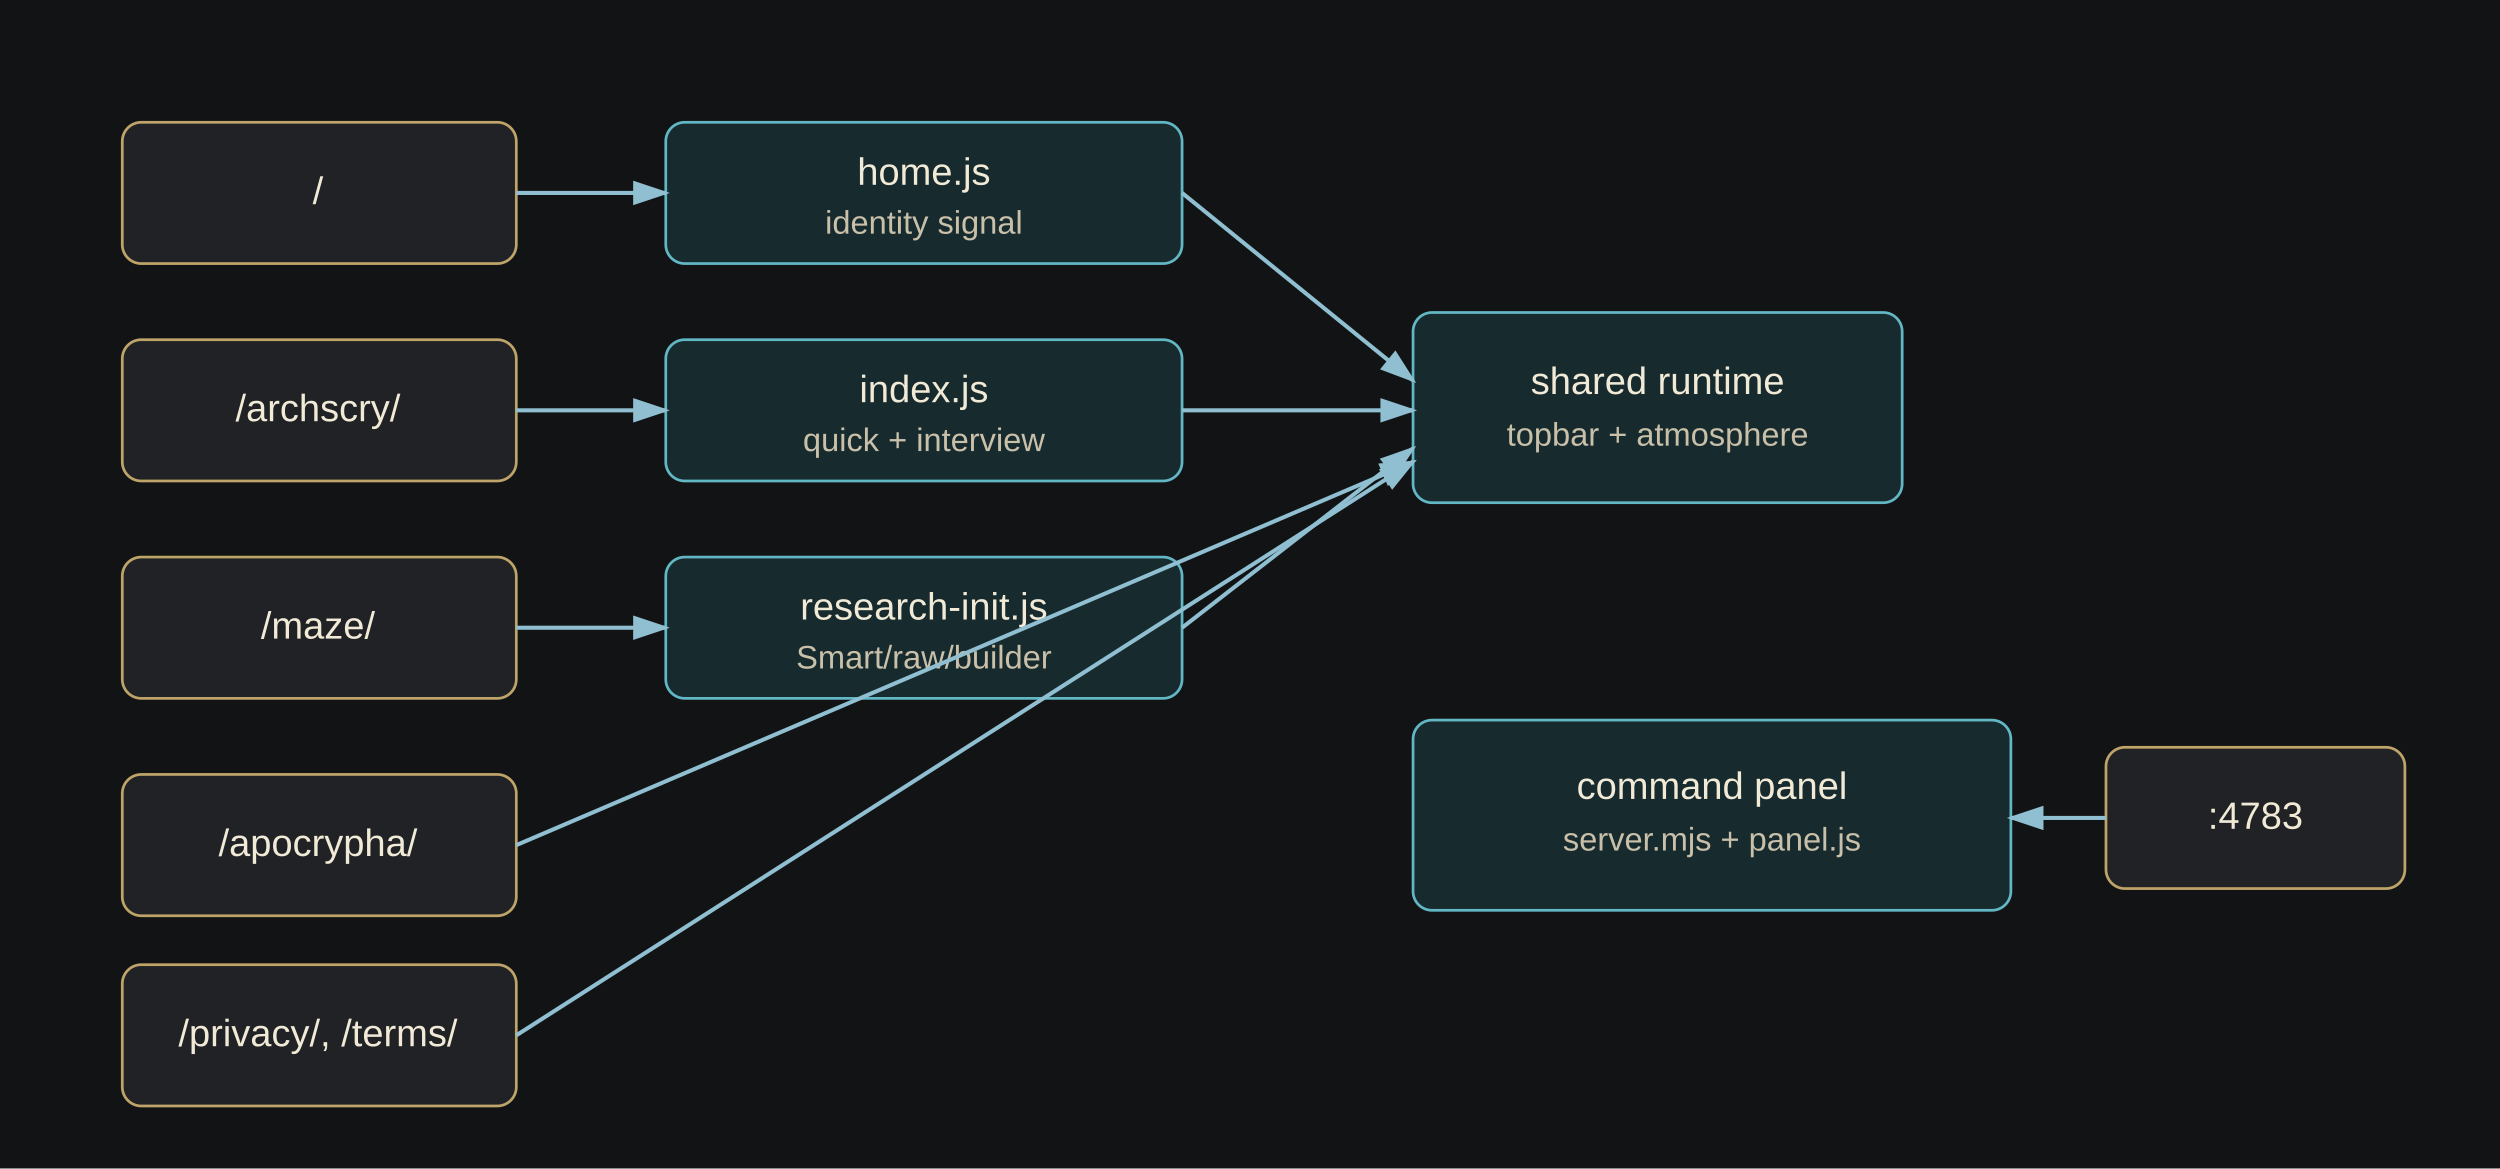
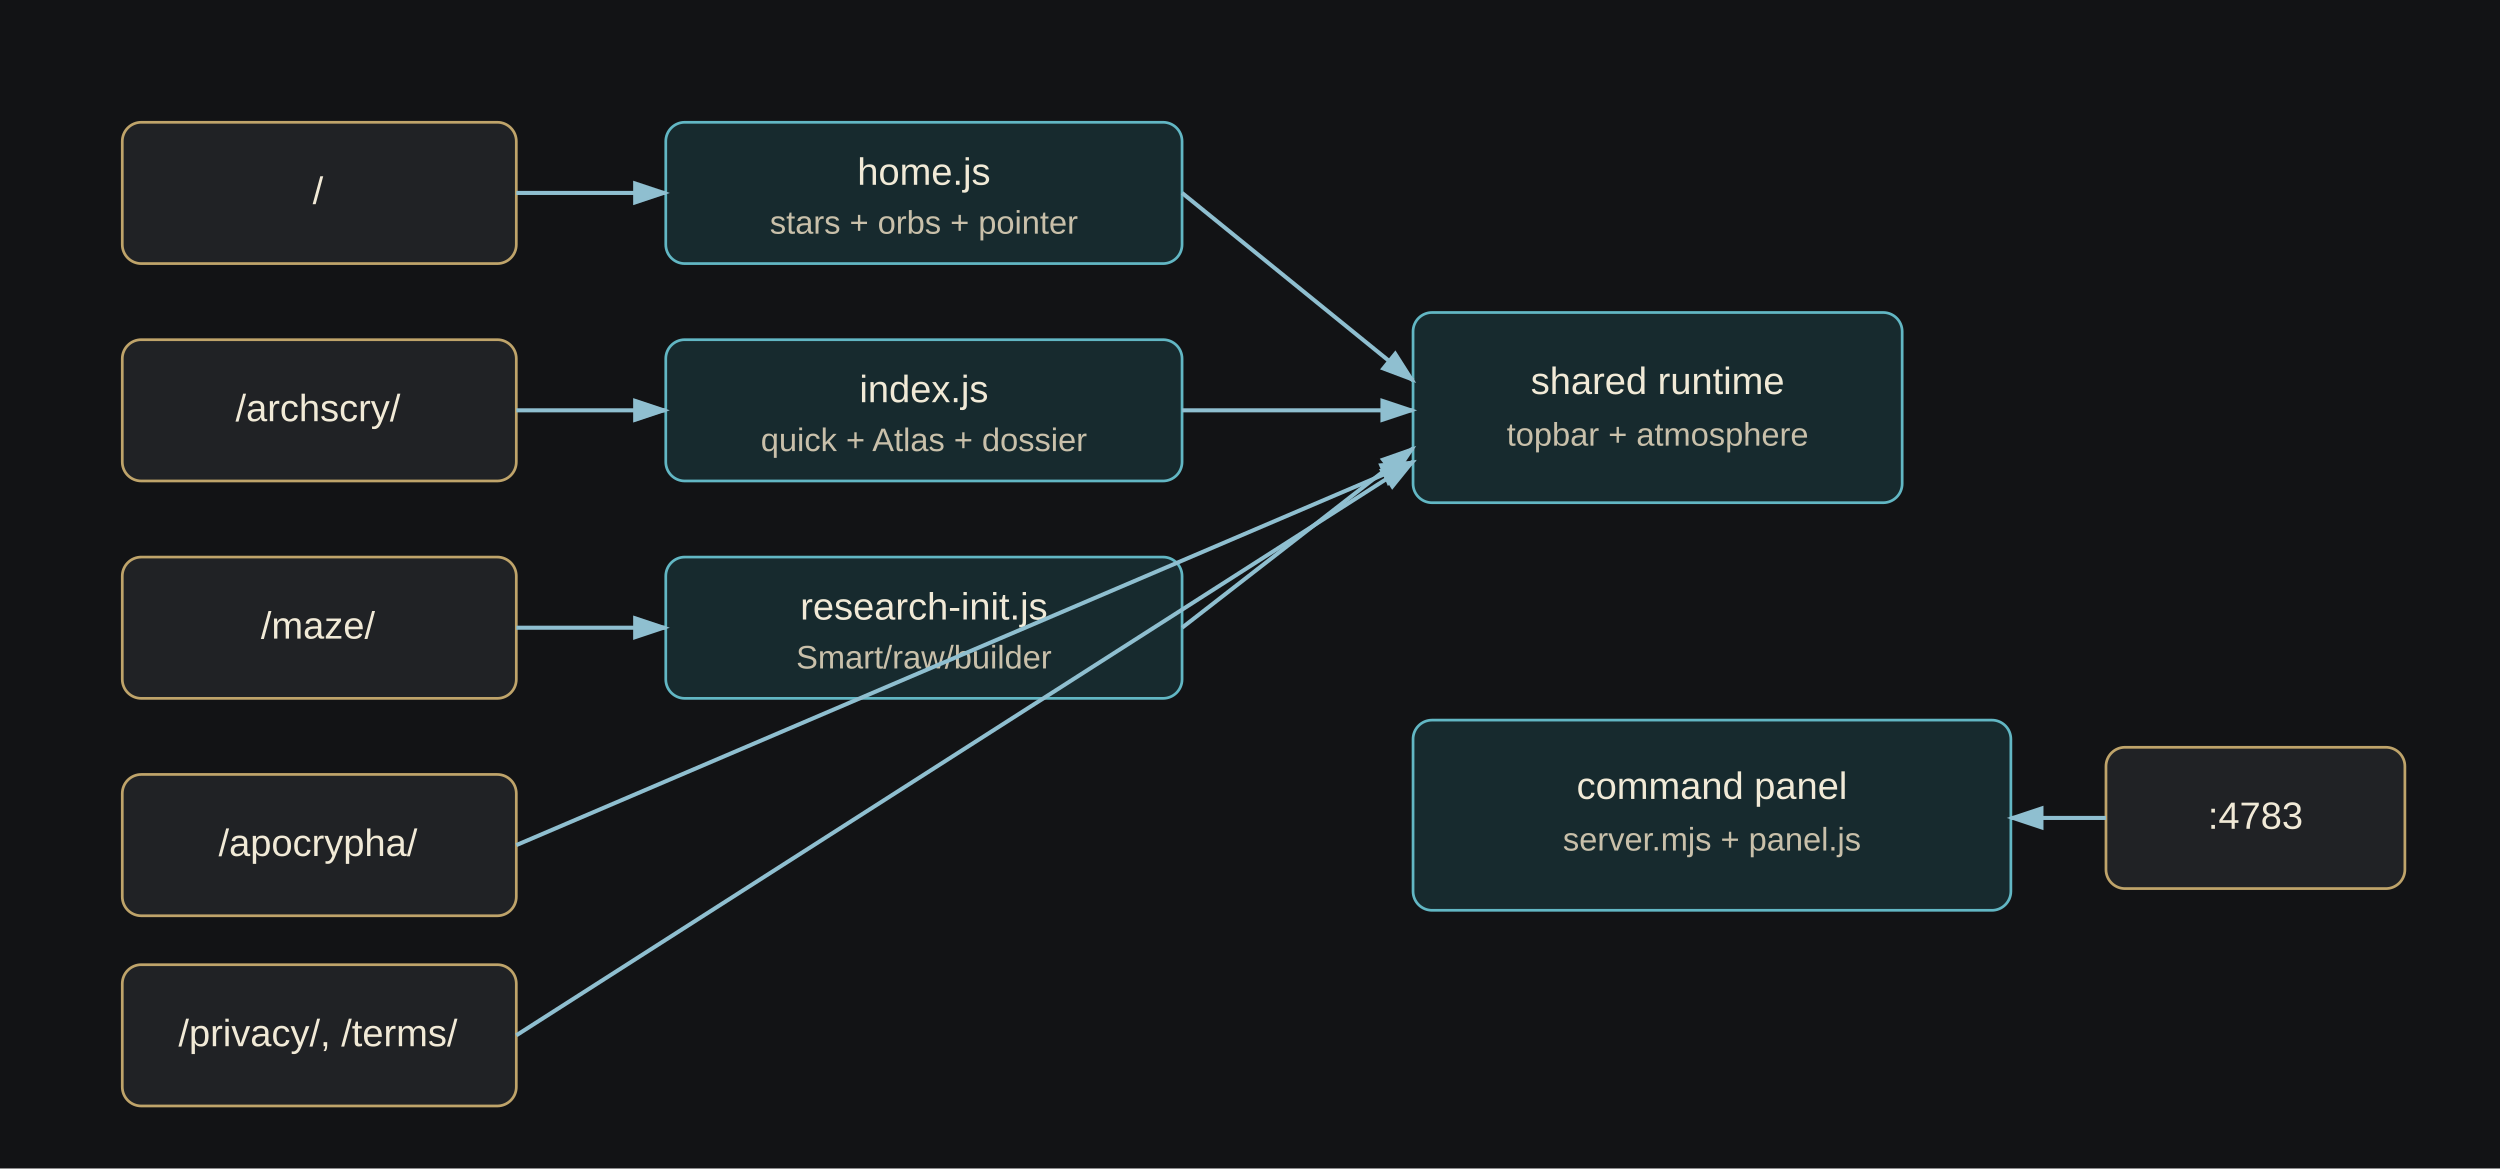
<svg xmlns="http://www.w3.org/2000/svg" width="920" height="430" viewBox="0 0 920 430" role="img" aria-labelledby="title desc">
  <defs>
    <marker id="arrow" markerWidth="10" markerHeight="10" refX="8" refY="3" orient="auto">
      <path d="M0,0 L0,6 L9,3 z" fill="#8fbfd0" />
    </marker>
    <style>.bg{fill:#121315}.route{fill:#202225;stroke:#bfa46a;rx:7}.run{fill:#172a2e;stroke:#62b7c4;rx:7}.text{fill:#f1ead7;font:14px Arial}.small{fill:#c9c0aa;font:12px Arial}.line{stroke:#8fbfd0;stroke-width:1.5;marker-end:url(#arrow)}</style>
  </defs>
  <rect class="bg" width="920" height="430" />
  <rect class="route" x="45" y="45" width="145" height="52" />
  <text class="text" x="117" y="75" text-anchor="middle">/</text>
  <rect class="run" x="245" y="45" width="190" height="52" />
  <text class="text" x="340" y="68" text-anchor="middle">home.js</text>
-   <text class="small" x="340" y="86" text-anchor="middle">identity signal</text>
+   <text class="small" x="340" y="86" text-anchor="middle">stars + orbs + pointer</text>
  <rect class="route" x="45" y="125" width="145" height="52" />
  <text class="text" x="117" y="155" text-anchor="middle">/archscry/</text>
  <rect class="run" x="245" y="125" width="190" height="52" />
  <text class="text" x="340" y="148" text-anchor="middle">index.js</text>
-   <text class="small" x="340" y="166" text-anchor="middle">quick + interview</text>
+   <text class="small" x="340" y="166" text-anchor="middle">quick + Atlas + dossier</text>
  <rect class="route" x="45" y="205" width="145" height="52" />
  <text class="text" x="117" y="235" text-anchor="middle">/maze/</text>
  <rect class="run" x="245" y="205" width="190" height="52" />
  <text class="text" x="340" y="228" text-anchor="middle">research-init.js</text>
  <text class="small" x="340" y="246" text-anchor="middle">Smart/raw/builder</text>
  <rect class="route" x="45" y="285" width="145" height="52" />
  <text class="text" x="117" y="315" text-anchor="middle">/apocrypha/</text>
  <rect class="route" x="45" y="355" width="145" height="52" />
  <text class="text" x="117" y="385" text-anchor="middle">/privacy/, /terms/</text>
  <rect class="run" x="520" y="115" width="180" height="70" />
  <text class="text" x="610" y="145" text-anchor="middle">shared runtime</text>
  <text class="small" x="610" y="164" text-anchor="middle">topbar + atmosphere</text>
  <rect class="run" x="520" y="265" width="220" height="70" />
  <text class="text" x="630" y="294" text-anchor="middle">command panel</text>
  <text class="small" x="630" y="313" text-anchor="middle">server.mjs + panel.js</text>
  <rect class="route" x="775" y="275" width="110" height="52" />
  <text class="text" x="830" y="305" text-anchor="middle">:4783</text>
  <line class="line" x1="190" y1="71" x2="245" y2="71" />
  <line class="line" x1="190" y1="151" x2="245" y2="151" />
  <line class="line" x1="190" y1="231" x2="245" y2="231" />
  <line class="line" x1="190" y1="311" x2="520" y2="170" />
  <line class="line" x1="190" y1="381" x2="520" y2="170" />
  <line class="line" x1="435" y1="71" x2="520" y2="140" />
  <line class="line" x1="435" y1="151" x2="520" y2="151" />
  <line class="line" x1="435" y1="231" x2="520" y2="165" />
  <line class="line" x1="775" y1="301" x2="740" y2="301" />
</svg>
